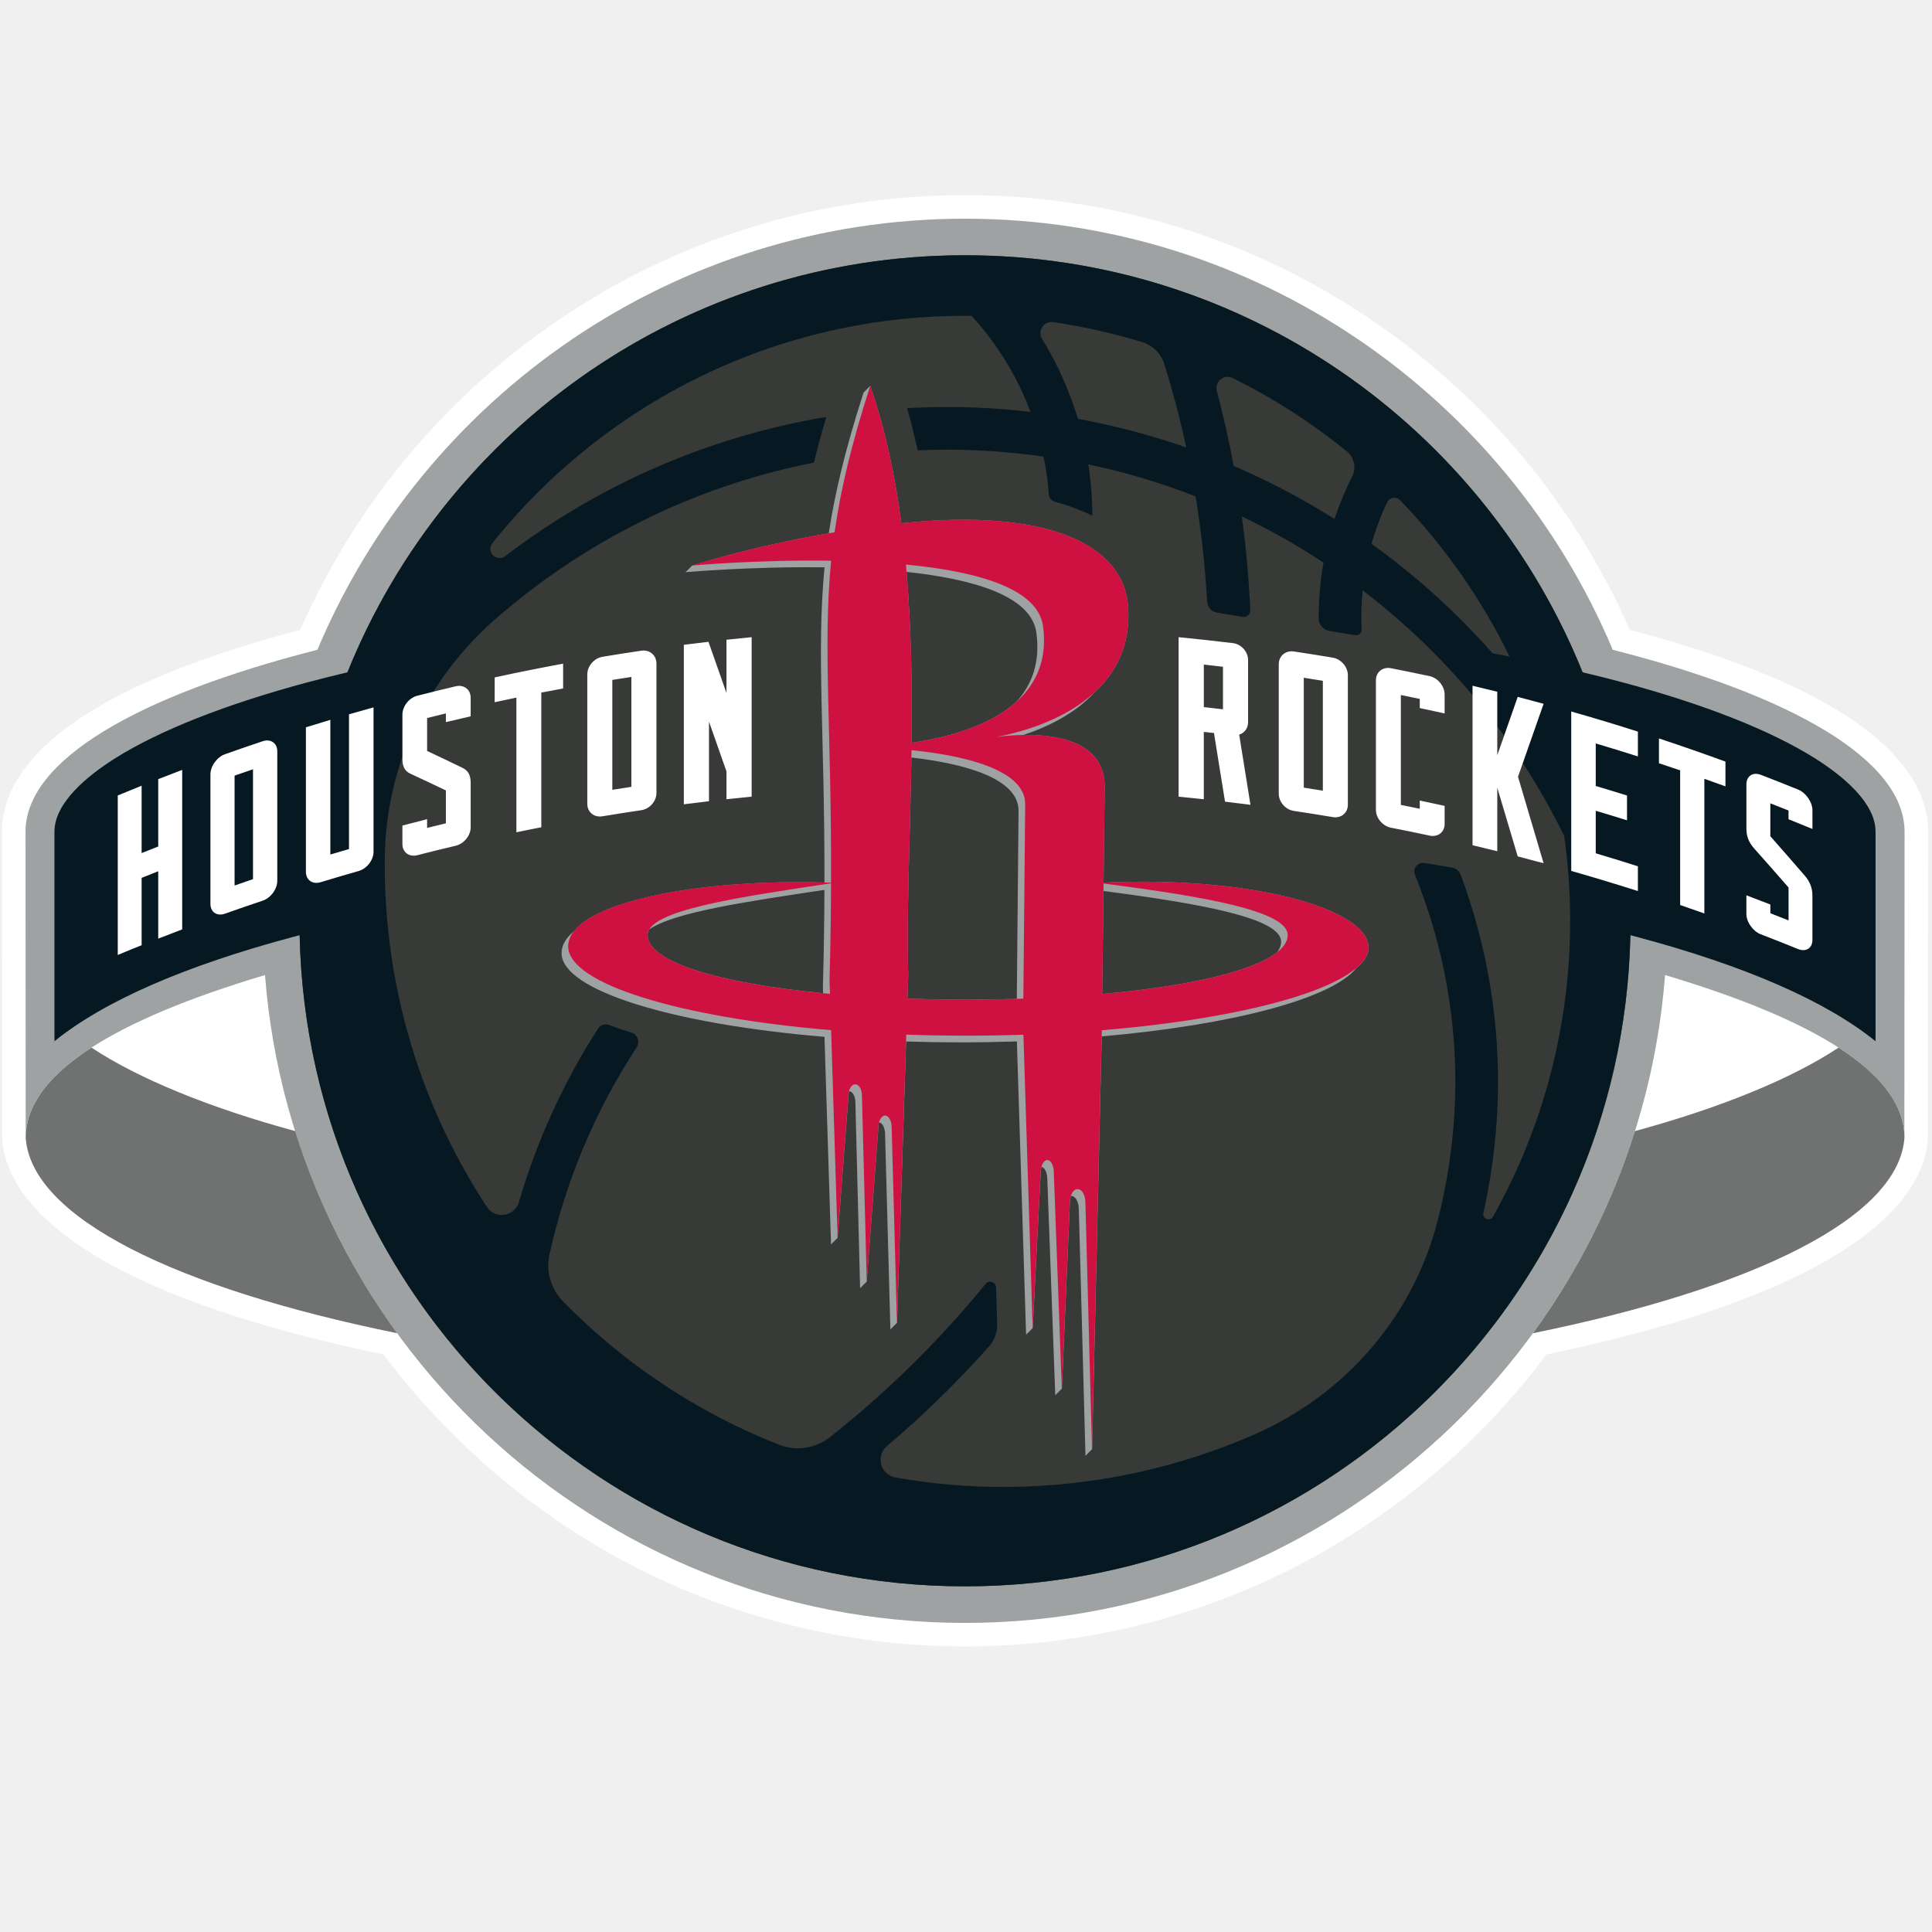
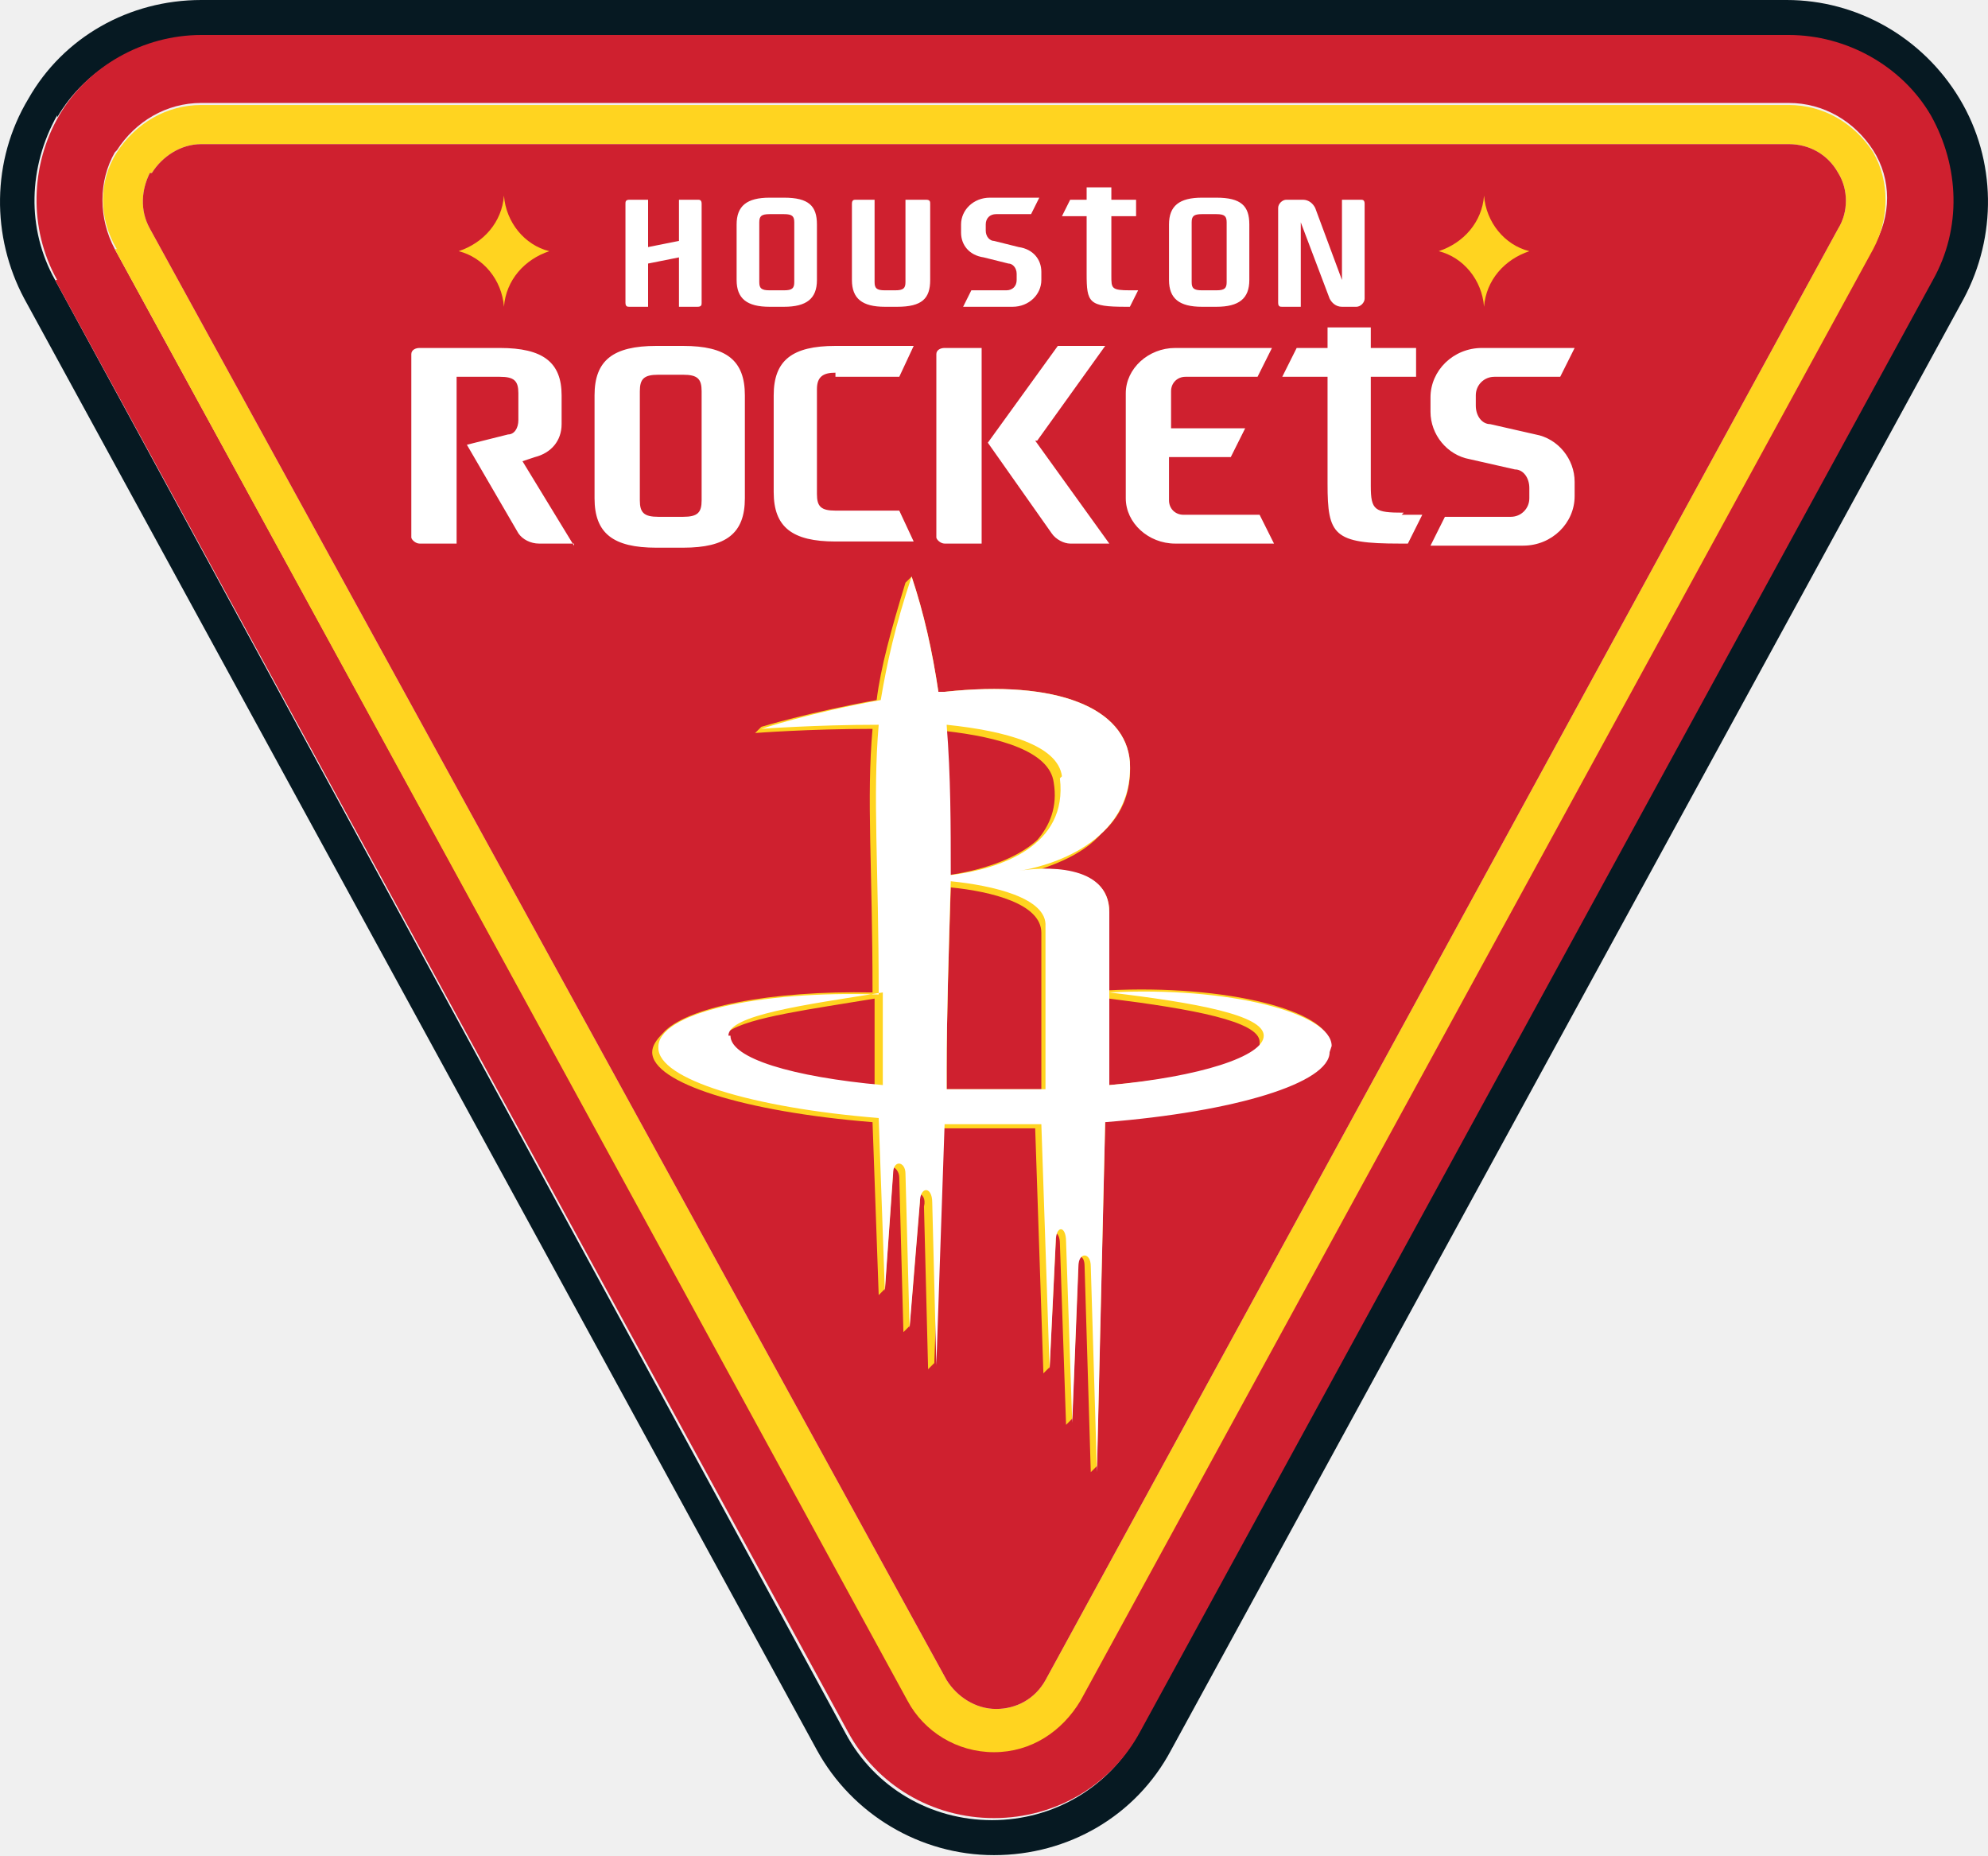
- <svg xmlns="http://www.w3.org/2000/svg" width="60px" height="60px" viewBox="0 0 60 60" version="1.1">
-   <g id="Page-1" stroke="none" stroke-width="1" fill="none" fill-rule="evenodd">
-     <g id="HOU" transform="translate(0, 6)" fill-rule="nonzero">
-       <path d="M50.614,13.561 C48.903,9.662 46.13,6.336 42.591,3.934 C38.855,1.4 34.491,0.06 29.97,0.06 C25.449,0.06 21.085,1.4 17.35,3.934 C13.81,6.335 11.037,9.662 9.326,13.561 C1.671,15.571 0.06,18.078 0.06,19.831 L0.068,29.379 C0.175,30.981 1.858,33.974 11.913,36.063 C13.942,38.776 16.594,41.033 19.587,42.594 C22.771,44.254 26.361,45.132 29.97,45.132 C33.579,45.132 37.169,44.254 40.354,42.594 C43.346,41.034 45.998,38.776 48.027,36.063 C58.083,33.974 59.766,30.98 59.873,29.364 L59.88,19.83 C59.88,18.078 58.27,15.571 50.614,13.561 L50.614,13.561 Z" id="path4" fill="#FFFFFF" />
-       <g id="g26" transform="translate(0.744226, 0.763958)">
-         <path d="M49.341,13.416 C46.041,5.56 38.267,0.028 29.227,0.028 C20.186,0.028 12.413,5.559 9.113,13.416 C3.529,14.837 0.048,16.843 0.048,19.067 L0.054,28.566 C0.054,26.567 2.861,24.897 7.486,23.517 C8.349,34.756 17.77,43.637 29.226,43.637 C40.682,43.637 50.103,34.756 50.966,23.517 C55.591,24.897 58.398,26.568 58.398,28.566 L58.404,19.067 C58.405,16.843 54.925,14.837 49.341,13.416 L49.341,13.416 Z" id="path6" fill="#9EA2A2" />
-         <path d="M58.379,28.295 C58.375,28.261 58.372,28.227 58.366,28.194 C58.358,28.155 58.349,28.117 58.34,28.079 C58.334,28.056 58.33,28.034 58.324,28.011 C58.312,27.964 58.296,27.918 58.28,27.872 C58.276,27.858 58.272,27.844 58.267,27.83 C58.247,27.776 58.225,27.721 58.201,27.667 C58.199,27.662 58.197,27.657 58.195,27.652 C57.895,26.986 57.267,26.359 56.355,25.771 C54.905,26.731 52.703,27.636 50.03,28.363 L50.03,28.364 L50.03,28.364 C49.672,29.501 49.224,30.599 48.692,31.648 L48.692,31.649 L48.692,31.649 C48.162,32.697 47.549,33.697 46.863,34.64 L46.863,34.64 C53.745,33.242 58.234,31.045 58.4,28.566 C58.4,28.503 58.397,28.441 58.391,28.378 C58.387,28.35 58.383,28.323 58.379,28.295 L58.379,28.295 Z" id="path8" fill="#707271" />
-         <path d="M0.074,28.295 C0.078,28.261 0.081,28.227 0.087,28.194 C0.095,28.155 0.104,28.117 0.113,28.079 C0.118,28.056 0.123,28.034 0.129,28.011 C0.141,27.964 0.157,27.918 0.172,27.872 C0.177,27.858 0.181,27.844 0.186,27.83 C0.206,27.776 0.227,27.721 0.251,27.667 C0.253,27.662 0.255,27.657 0.258,27.652 C0.558,26.986 1.186,26.359 2.098,25.771 C3.548,26.731 5.749,27.636 8.423,28.363 L8.423,28.364 L8.423,28.364 C8.781,29.501 9.229,30.599 9.76,31.648 C9.76,31.648 9.76,31.648 9.76,31.649 L9.76,31.649 C10.291,32.697 10.904,33.697 11.59,34.64 L11.59,34.64 C4.708,33.242 0.219,31.045 0.054,28.567 C0.054,28.504 0.057,28.442 0.062,28.379 C0.064,28.35 0.07,28.323 0.074,28.295 Z" id="path10" fill="#707271" />
-         <circle id="circle12" fill="#373A36" cx="29.226" cy="21.832" r="20.669" />
-         <g id="g16" transform="translate(0.934696, 1.142406)" fill="#061922">
-           <path d="M54.696,15.65 C53.323,14.782 51.247,13.962 48.691,13.279 C48.294,13.173 47.886,13.07 47.469,12.972 C44.411,5.38 36.978,0.021 28.291,0.021 C19.605,0.021 12.172,5.38 9.113,12.972 C8.697,13.071 8.289,13.173 7.891,13.279 C5.336,13.962 3.259,14.782 1.886,15.65 C1.031,16.19 0.012,17.023 0.012,17.924 L0.012,24.43 C1.558,23.181 4.051,22.092 7.425,21.19 C7.491,21.172 7.56,21.154 7.627,21.137 C7.865,32.345 17.025,41.358 28.29,41.358 C39.555,41.358 48.715,32.345 48.953,21.137 C49.021,21.154 49.089,21.172 49.156,21.19 C52.529,22.091 55.022,23.181 56.568,24.43 L56.568,17.924 C56.569,17.023 55.55,16.19 54.696,15.65 L54.696,15.65 Z M41.398,7.698 C41.471,7.541 41.68,7.504 41.801,7.628 C43.175,9.049 44.325,10.686 45.2,12.482 C45.026,12.449 44.853,12.416 44.677,12.384 C43.554,11.116 42.294,9.972 40.915,8.982 C41.04,8.538 41.202,8.109 41.398,7.698 L41.398,7.698 Z M36.601,3.833 C37.871,4.461 39.06,5.227 40.148,6.113 C40.382,6.303 40.449,6.629 40.313,6.897 C40.099,7.318 39.916,7.756 39.766,8.21 C38.771,7.583 37.725,7.031 36.635,6.563 C36.489,5.78 36.314,5.005 36.111,4.238 C36.034,3.949 36.333,3.7 36.601,3.833 Z M31.025,2.098 C31.97,2.235 32.891,2.443 33.785,2.716 C34.122,2.819 34.382,3.082 34.486,3.418 C34.747,4.261 34.973,5.119 35.162,5.99 C34.076,5.611 32.952,5.312 31.797,5.101 C31.652,4.619 31.471,4.145 31.255,3.68 C31.084,3.312 30.893,2.957 30.683,2.616 C30.531,2.37 30.737,2.056 31.025,2.098 L31.025,2.098 Z M47.083,20.69 C47.083,24.027 46.212,27.161 44.687,29.878 C44.596,30.039 44.349,29.946 44.389,29.765 L44.391,29.754 C45.119,26.497 44.96,23.178 43.967,20.081 C43.88,19.808 43.787,19.535 43.687,19.265 C43.641,19.143 43.532,19.054 43.403,19.034 L42.558,18.895 C42.35,18.861 42.184,19.068 42.264,19.263 C42.343,19.457 42.418,19.653 42.488,19.848 C43.6,22.903 43.824,26.216 43.097,29.466 C43.054,29.654 43.01,29.842 42.962,30.028 C42.196,32.99 40.089,35.407 37.288,36.637 C34.929,37.672 32.325,38.255 29.59,38.272 C28.409,38.279 27.252,38.177 26.129,37.978 C25.667,37.896 25.507,37.31 25.865,37.006 C26.518,36.451 27.152,35.868 27.765,35.256 C28.202,34.818 28.625,34.37 29.034,33.912 C29.207,33.717 29.298,33.462 29.29,33.2 L29.255,32.076 C29.25,31.905 29.037,31.835 28.929,31.967 C27.496,33.725 25.873,35.322 24.092,36.728 C23.644,37.083 23.039,37.167 22.506,36.957 C19.97,35.961 17.697,34.437 15.817,32.522 C15.438,32.136 15.268,31.589 15.384,31.06 C15.888,28.772 16.804,26.587 18.093,24.621 C18.204,24.452 18.124,24.223 17.931,24.163 C17.692,24.089 17.461,24.01 17.241,23.926 C17.113,23.877 16.967,23.922 16.893,24.037 C15.818,25.708 14.993,27.525 14.438,29.423 C14.306,29.877 13.703,29.972 13.443,29.577 C11.706,26.932 10.598,23.835 10.333,20.506 C10.291,19.991 10.269,19.472 10.269,18.946 C10.269,18.888 10.269,18.83 10.27,18.772 C10.292,16.346 11.197,14.019 12.792,12.226 C13.059,11.926 13.343,11.638 13.649,11.37 C16.424,8.931 19.835,7.199 23.599,6.46 C23.71,6.006 23.837,5.535 23.982,5.043 C20.28,5.66 16.879,7.178 14.011,9.363 C13.743,9.567 13.404,9.222 13.613,8.96 C17.096,4.608 22.472,1.838 28.494,1.902 C28.495,1.903 28.496,1.903 28.498,1.904 C29.124,2.59 29.651,3.374 30.055,4.24 C30.153,4.452 30.242,4.668 30.324,4.884 C29.469,4.786 28.601,4.734 27.72,4.734 C27.308,4.734 26.897,4.746 26.491,4.768 C26.612,5.19 26.722,5.626 26.82,6.08 C27.119,6.067 27.418,6.059 27.72,6.059 C28.741,6.059 29.745,6.133 30.729,6.272 C30.81,6.66 30.865,7.053 30.894,7.446 C30.902,7.558 30.98,7.65 31.087,7.679 C31.513,7.793 31.899,7.939 32.245,8.112 C32.244,7.578 32.201,7.044 32.119,6.516 C33.266,6.757 34.379,7.091 35.451,7.509 C35.626,8.579 35.747,9.669 35.809,10.774 C35.819,10.948 35.947,11.093 36.12,11.121 L36.914,11.251 C37.041,11.271 37.156,11.17 37.15,11.041 C37.105,10.063 37.017,9.093 36.887,8.132 C37.768,8.552 38.614,9.032 39.423,9.565 C39.321,10.141 39.272,10.721 39.274,11.296 C39.275,11.428 39.339,11.547 39.441,11.619 C39.489,11.654 39.545,11.679 39.606,11.689 L40.411,11.82 C40.478,11.83 40.538,11.802 40.574,11.753 C40.597,11.723 40.609,11.685 40.607,11.643 C40.589,11.24 40.599,10.834 40.64,10.428 C41.288,10.922 41.907,11.454 42.493,12.018 C44.293,13.748 45.79,15.789 46.899,18.055 C47.019,18.915 47.084,19.793 47.084,20.686 C47.083,20.687 47.083,20.688 47.083,20.69 L47.083,20.69 Z" id="path14" />
-         </g>
-         <g id="g22" transform="translate(16.61682, 5.192755)">
-           <path d="M16.911,15.454 L16.946,12.48 C16.943,11.084 15.492,10.851 14.421,10.868 C15.14,10.631 16.004,10.225 16.63,9.548 C17.287,8.942 17.755,8.088 17.674,6.89 C17.537,4.873 15.015,3.869 10.835,4.274 C10.767,4.28 10.698,4.287 10.631,4.294 C10.434,2.804 10.129,1.361 9.665,0.027 L9.458,0.233 C8.902,1.957 8.57,3.331 8.377,4.606 C5.882,5.036 4.134,5.608 4.134,5.608 L3.929,5.814 C3.929,5.814 5.947,5.631 8.246,5.663 C7.991,8.277 8.251,10.76 8.243,15.452 C4.528,15.347 1.269,15.965 0.472,16.956 C0.21,17.172 0.071,17.409 0.079,17.664 C0.119,18.801 3.497,19.845 8.244,20.243 L8.447,26.691 L8.653,26.484 L8.987,22.112 C8.988,22.04 8.996,21.98 9.009,21.928 C9.109,21.941 9.204,22.069 9.204,22.291 L9.35,28.049 L9.557,27.844 L9.911,23.158 C9.91,23.053 9.921,22.967 9.941,22.898 C10.042,22.916 10.134,23.063 10.127,23.327 L10.291,29.33 L10.497,29.124 L10.78,20.388 C11.325,20.405 11.882,20.415 12.449,20.415 C13.049,20.415 13.64,20.404 14.219,20.386 L14.505,29.494 L14.711,29.288 L14.956,24.521 C14.957,24.426 14.968,24.346 14.985,24.281 C15.079,24.303 15.165,24.442 15.165,24.688 L15.411,31.374 L15.617,31.168 L15.866,25.393 C15.869,25.311 15.88,25.241 15.899,25.183 C16.018,25.182 16.138,25.323 16.143,25.599 L16.349,33.254 L16.555,33.048 L16.855,20.229 C20.911,19.875 23.992,19.056 24.755,18.116 C25.008,17.904 25.144,17.683 25.144,17.459 C25.084,16.209 21.332,15.245 16.911,15.454 L16.911,15.454 Z M8.2,18.888 C4.949,18.574 2.752,17.915 2.752,17.081 C2.752,17.02 2.77,16.962 2.804,16.906 C3.566,16.37 5.902,16.031 8.242,15.68 C8.239,16.597 8.225,17.596 8.195,18.696 L8.2,18.888 Z M14.825,7.694 C14.949,8.614 14.685,9.309 14.21,9.833 C13.362,10.603 12.032,10.953 10.949,11.111 C10.968,9.375 10.943,7.573 10.793,5.804 C12.88,6.028 14.672,6.554 14.825,7.694 L14.825,7.694 Z M14.217,19.065 C13.707,19.079 13.185,19.088 12.653,19.088 C12.025,19.088 11.414,19.077 10.821,19.056 L10.845,18.315 C10.788,16.437 10.906,14.083 10.943,11.568 C12.466,11.745 14.303,12.179 14.271,13.25 L14.217,19.065 Z M22.303,17.616 C21.546,18.213 19.53,18.675 16.87,18.912 L16.909,15.714 C19.954,16.111 22.424,16.557 22.424,17.287 C22.424,17.4 22.383,17.51 22.303,17.616 L22.303,17.616 Z" id="path18" fill="#9EA2A2" />
-           <path d="M25.141,17.457 C25.084,16.209 21.332,15.245 16.911,15.453 L16.946,12.479 C16.941,10.639 14.421,10.819 13.572,10.931 C14.564,10.751 17.879,9.923 17.674,6.888 C17.537,4.871 15.015,3.867 10.835,4.272 C10.767,4.278 10.698,4.285 10.631,4.292 C10.434,2.802 10.129,1.358 9.665,0.025 C9.083,1.828 8.746,3.249 8.557,4.574 C5.965,5.007 4.133,5.606 4.133,5.606 C4.133,5.606 6.151,5.423 8.451,5.456 C8.191,8.109 8.463,10.626 8.448,15.456 C4.053,15.301 0.239,16.157 0.285,17.455 C0.324,18.592 3.702,19.637 8.45,20.036 L8.651,26.482 L8.985,22.11 C8.995,21.568 9.408,21.617 9.408,22.083 L9.556,27.84 L9.91,23.154 C9.905,22.522 10.347,22.552 10.332,23.118 L10.495,29.121 L10.784,20.174 C11.393,20.196 12.017,20.207 12.653,20.207 C13.253,20.207 13.844,20.197 14.422,20.178 L14.709,29.285 L14.954,24.518 C14.957,23.911 15.368,23.942 15.367,24.48 L15.614,31.165 L15.864,25.389 C15.883,24.822 16.336,24.847 16.347,25.389 L16.552,33.045 L16.857,20.046 L16.857,20.038 C21.657,19.642 25.141,18.596 25.141,17.457 M15.031,7.488 C15.371,10.011 12.798,10.84 10.95,11.111 C10.97,9.3 10.942,7.416 10.774,5.576 C12.956,5.785 14.872,6.308 15.031,7.488 M2.752,17.081 C2.752,16.31 5.598,15.903 8.448,15.475 C8.444,16.391 8.431,17.392 8.401,18.49 L8.414,18.909 C5.045,18.604 2.752,17.933 2.752,17.081 M10.821,19.056 L10.845,18.315 C10.786,16.381 10.913,13.94 10.947,11.34 C12.504,11.5 14.511,11.924 14.477,13.043 L14.42,19.057 C13.847,19.076 13.256,19.086 12.653,19.086 C12.025,19.088 11.414,19.077 10.821,19.056 M16.87,18.912 L16.911,15.482 C20.048,15.887 22.629,16.335 22.629,17.082 C22.63,17.936 20.28,18.609 16.87,18.912" id="path20" fill="#CE1141" />
-         </g>
-         <path d="M7.412,16.256 C7.022,16.387 6.631,16.521 6.243,16.659 C5.993,16.748 5.791,17.03 5.791,17.286 L5.791,21.309 C5.791,21.564 5.995,21.699 6.243,21.611 C6.632,21.473 7.022,21.339 7.412,21.208 C7.662,21.124 7.867,20.849 7.867,20.593 L7.867,16.57 C7.868,16.315 7.662,16.172 7.412,16.256 Z M7.113,20.539 C6.922,20.604 6.731,20.67 6.541,20.737 L6.541,17.324 C6.731,17.258 6.922,17.192 7.113,17.127 L7.113,20.539 Z M19.173,13.444 C18.769,13.503 18.366,13.567 17.964,13.634 C17.706,13.677 17.495,13.923 17.495,14.178 L17.495,18.202 C17.495,18.457 17.706,18.63 17.964,18.587 C18.367,18.52 18.77,18.457 19.173,18.397 C19.431,18.358 19.642,18.121 19.642,17.865 L19.642,13.842 C19.642,13.585 19.431,13.406 19.173,13.444 L19.173,13.444 Z M18.864,17.672 C18.667,17.702 18.47,17.733 18.272,17.764 L18.272,14.352 C18.47,14.32 18.667,14.289 18.864,14.259 L18.864,17.672 Z M10.094,15.42 C10.347,15.347 10.602,15.275 10.856,15.204 L10.856,19.692 C10.856,19.947 10.648,20.213 10.396,20.286 C10.001,20.398 9.607,20.514 9.213,20.634 C8.962,20.711 8.756,20.566 8.756,20.311 L8.756,15.823 C9.008,15.744 9.262,15.668 9.515,15.592 L9.515,19.774 C9.708,19.716 9.901,19.66 10.094,19.604 L10.094,15.42 L10.094,15.42 Z M4.17,17.433 C4.418,17.337 4.666,17.241 4.914,17.146 L4.914,22.099 C4.665,22.194 4.417,22.289 4.17,22.386 L4.17,20.294 C3.997,20.362 3.825,20.43 3.654,20.499 L3.654,22.591 C3.406,22.689 3.159,22.79 2.913,22.893 L2.913,17.94 C3.159,17.838 3.406,17.737 3.654,17.638 L3.654,19.729 C3.826,19.661 3.997,19.592 4.17,19.525 L4.17,17.433 Z M14.619,14.274 C15.325,14.12 16.033,13.978 16.744,13.847 L16.744,14.617 C16.518,14.658 16.292,14.701 16.066,14.745 L16.066,18.928 C15.809,18.977 15.55,19.029 15.293,19.083 L15.293,14.901 C15.067,14.948 14.843,14.996 14.618,15.044 C14.619,14.787 14.619,14.53 14.619,14.274 L14.619,14.274 Z M22.599,13.024 L22.599,17.977 C22.338,18.002 22.078,18.029 21.817,18.057 L21.817,17.192 C21.636,16.676 21.454,16.161 21.274,15.647 L21.274,18.119 C21.013,18.149 20.753,18.181 20.493,18.214 L20.493,13.261 C20.747,13.229 21.003,13.198 21.258,13.168 C21.444,13.696 21.631,14.227 21.817,14.757 L21.817,13.104 C22.078,13.076 22.338,13.05 22.599,13.024 L22.599,13.024 Z M13.873,14.905 L13.873,15.482 C13.616,15.541 13.36,15.601 13.103,15.662 L13.103,15.391 C12.908,15.438 12.714,15.486 12.52,15.535 L12.52,16.557 C12.889,16.73 13.259,16.908 13.629,17.087 C13.81,17.176 13.873,17.334 13.873,17.547 L13.873,18.929 C13.873,19.184 13.664,19.441 13.409,19.501 C13.01,19.595 12.612,19.693 12.215,19.795 C11.961,19.859 11.753,19.705 11.753,19.45 L11.753,18.874 C12.009,18.806 12.264,18.741 12.52,18.677 L12.52,18.948 C12.714,18.9 12.909,18.852 13.103,18.805 L13.103,17.783 C12.734,17.606 12.364,17.432 11.995,17.261 C11.816,17.178 11.753,17.021 11.753,16.808 L11.753,15.427 C11.753,15.171 11.961,14.907 12.215,14.843 C12.612,14.741 13.011,14.644 13.409,14.549 C13.663,14.489 13.872,14.65 13.873,14.905 Z M40.647,13.66 C40.244,13.593 39.841,13.528 39.438,13.468 C39.179,13.43 38.969,13.608 38.969,13.864 L38.969,17.887 C38.969,18.142 39.179,18.381 39.438,18.42 C39.841,18.48 40.244,18.544 40.647,18.612 C40.904,18.655 41.115,18.483 41.115,18.228 L41.115,14.204 C41.115,13.949 40.904,13.703 40.647,13.66 Z M40.338,17.791 C40.141,17.759 39.944,17.728 39.746,17.697 L39.746,14.284 C39.944,14.314 40.141,14.347 40.338,14.379 L40.338,17.791 L40.338,17.791 Z M50.776,16.169 C51.467,16.398 52.156,16.637 52.841,16.888 L52.841,17.657 C52.623,17.577 52.405,17.5 52.186,17.422 L52.186,21.604 C51.936,21.516 51.686,21.428 51.434,21.342 L51.434,17.16 C51.215,17.085 50.995,17.011 50.776,16.939 L50.776,16.169 L50.776,16.169 Z M54.8,18.678 L54.8,18.407 C54.612,18.331 54.423,18.258 54.235,18.184 L54.235,19.206 C54.594,19.612 54.951,20.021 55.307,20.433 C55.48,20.635 55.541,20.833 55.542,21.046 L55.542,22.428 C55.542,22.683 55.341,22.809 55.095,22.709 C54.711,22.553 54.326,22.401 53.94,22.252 C53.693,22.156 53.491,21.872 53.491,21.616 L53.491,21.04 C53.74,21.133 53.988,21.229 54.236,21.326 L54.236,21.597 C54.425,21.67 54.613,21.745 54.801,21.82 L54.801,20.798 C54.444,20.389 54.086,19.982 53.727,19.579 C53.553,19.382 53.491,19.186 53.492,18.973 L53.492,17.592 C53.492,17.337 53.694,17.204 53.941,17.299 C54.328,17.448 54.713,17.6 55.096,17.756 C55.342,17.856 55.543,18.148 55.543,18.403 L55.543,18.98 C55.295,18.878 55.047,18.777 54.8,18.678 Z M47.194,15.093 C46.929,15.847 46.664,16.602 46.399,17.359 C46.664,18.254 46.929,19.149 47.194,20.045 C46.926,19.972 46.658,19.902 46.39,19.832 C46.179,19.12 45.967,18.409 45.755,17.699 L45.755,19.671 C45.5,19.608 45.243,19.546 44.987,19.485 L44.987,14.532 C45.243,14.593 45.499,14.655 45.755,14.718 L45.755,16.691 C45.967,16.085 46.178,15.482 46.39,14.878 C46.658,14.95 46.926,15.021 47.194,15.093 L47.194,15.093 Z M44.12,14.801 L44.12,15.392 C43.863,15.335 43.606,15.28 43.348,15.226 L43.348,14.941 C43.152,14.899 42.957,14.86 42.76,14.82 L42.76,18.233 C42.957,18.272 43.152,18.313 43.348,18.353 L43.348,18.097 C43.606,18.151 43.863,18.206 44.12,18.263 L44.12,18.825 C44.12,19.08 43.91,19.242 43.654,19.187 C43.255,19.101 42.854,19.019 42.453,18.941 C42.196,18.891 41.986,18.642 41.986,18.387 L41.986,14.363 C41.986,14.108 42.196,13.938 42.453,13.988 C42.854,14.067 43.255,14.149 43.654,14.234 C43.91,14.29 44.12,14.546 44.12,14.801 Z M38.016,15.666 L38.016,13.733 C38.016,13.477 37.804,13.24 37.546,13.209 C36.984,13.141 36.422,13.08 35.859,13.024 L35.859,13.024 L35.859,17.977 C36.12,18.002 36.38,18.029 36.641,18.057 L36.641,15.966 C36.746,15.977 36.852,15.988 36.957,16.001 C37.071,16.711 37.185,17.422 37.3,18.132 C37.563,18.163 37.827,18.195 38.09,18.23 C37.974,17.504 37.857,16.778 37.74,16.052 C37.903,16 38.016,15.852 38.016,15.666 L38.016,15.666 Z M37.236,15.264 C37.038,15.241 36.841,15.218 36.642,15.196 L36.642,13.875 C36.841,13.897 37.039,13.919 37.236,13.943 L37.236,15.264 L37.236,15.264 Z M48.052,15.332 C48.744,15.529 49.434,15.737 50.122,15.957 L50.122,16.727 C49.686,16.588 49.25,16.454 48.813,16.324 L48.813,17.645 C49.137,17.742 49.461,17.84 49.784,17.941 L49.784,18.711 C49.461,18.61 49.137,18.51 48.813,18.415 L48.813,19.736 C49.25,19.865 49.686,20 50.122,20.139 L50.122,20.908 C49.434,20.689 48.743,20.48 48.052,20.283 L48.052,15.332 L48.052,15.332 Z" id="path24" fill="#FFFFFF" />
-       </g>
-     </g>
-   </g>
+ <svg xmlns="http://www.w3.org/2000/svg" width="60" height="56" viewBox="0 0 60 56" fill="none">
+   <path d="M0.731 9.011L24.656 52.821C25.712 54.748 27.763 55.99 30 55.99C32.237 55.99 34.288 54.81 35.344 52.821L59.269 9.011C60.263 7.146 60.263 4.847 59.145 2.983C58.026 1.119 56.038 0 53.925 0H6.075C3.9 0 1.912 1.119 0.855 2.983C-0.263 4.847 -0.263 7.146 0.731 9.011ZM1.725 3.542C2.595 2.051 4.273 1.119 6.013 1.119H53.925C55.665 1.119 57.343 2.051 58.213 3.542C59.083 5.034 59.145 6.96 58.275 8.514L34.35 52.324C33.48 53.94 31.802 54.934 29.938 54.934C28.074 54.934 26.396 53.94 25.526 52.324L1.663 8.451C0.793 6.898 0.855 5.034 1.725 3.48V3.542Z" fill="#061922" />
+   <path d="M1.663 8.451L25.588 52.262C26.458 53.878 28.136 54.872 30 54.872C31.864 54.872 33.542 53.878 34.412 52.262L58.337 8.451C59.207 6.898 59.145 5.034 58.275 3.48C57.405 1.989 55.727 1.056 53.987 1.056H6.075C4.335 1.056 2.657 1.989 1.787 3.48C0.917 4.971 0.855 6.898 1.725 8.451H1.663ZM3.527 4.536C4.087 3.666 5.019 3.107 6.075 3.107H53.987C55.044 3.107 55.976 3.666 56.535 4.536C57.094 5.406 57.094 6.525 56.535 7.457L32.61 51.268C32.113 52.2 31.119 52.821 30 52.821C28.881 52.821 27.949 52.2 27.39 51.268L3.465 7.519C2.968 6.587 2.968 5.469 3.465 4.599L3.527 4.536Z" fill="#CF202F" />
+   <path d="M3.465 7.519L27.39 51.33C27.887 52.262 28.881 52.883 30 52.883C31.119 52.883 32.051 52.262 32.61 51.33L56.535 7.519C57.032 6.587 57.032 5.469 56.535 4.599C55.976 3.729 55.043 3.169 53.987 3.169H6.075C5.019 3.169 4.087 3.729 3.527 4.599C2.968 5.469 2.968 6.587 3.527 7.519H3.465ZM4.584 5.22C4.894 4.723 5.454 4.35 6.075 4.35H53.987C54.608 4.35 55.168 4.661 55.478 5.22C55.789 5.717 55.789 6.401 55.478 6.898L31.554 50.708C31.243 51.268 30.684 51.578 30.062 51.578C29.441 51.578 28.881 51.206 28.571 50.708L4.522 6.898C4.211 6.339 4.273 5.717 4.522 5.22H4.584Z" fill="#FFD420" />
+   <path d="M4.584 5.22C4.894 4.723 5.454 4.35 6.075 4.35H53.987C54.608 4.35 55.168 4.661 55.478 5.22C55.789 5.717 55.789 6.401 55.478 6.898L31.554 50.708C31.243 51.268 30.684 51.578 30.062 51.578C29.441 51.578 28.881 51.206 28.571 50.708L4.522 6.898C4.211 6.339 4.273 5.717 4.522 5.22H4.584Z" fill="#CF202F" />
+   <path d="M15.21 9.259C15.272 8.451 15.832 7.83 16.577 7.581C15.832 7.395 15.272 6.711 15.21 5.904C15.148 6.711 14.589 7.333 13.843 7.581C14.589 7.768 15.148 8.451 15.21 9.259ZM46.157 7.581C45.411 7.395 44.852 6.711 44.79 5.904C44.728 6.711 44.169 7.333 43.423 7.581C44.169 7.768 44.728 8.451 44.79 9.259C44.852 8.451 45.411 7.83 46.157 7.581Z" fill="#FFD420" />
+   <path d="M25.215 11.372H27.141L27.576 10.44H25.215C23.91 10.44 23.351 10.875 23.351 11.931V14.852C23.351 15.909 23.91 16.343 25.215 16.343H27.576L27.141 15.411H25.215C24.78 15.411 24.656 15.287 24.656 14.914V11.745C24.656 11.372 24.842 11.248 25.215 11.248V11.372ZM28.509 10.502H29.627V16.406H28.509C28.384 16.406 28.26 16.281 28.26 16.219V10.688C28.26 10.564 28.384 10.502 28.509 10.502ZM31.305 13.299L33.356 10.44H31.926L29.814 13.361L31.74 16.095C31.864 16.281 32.113 16.406 32.299 16.406H33.48L31.243 13.299H31.305ZM37.954 15.536H35.717C35.468 15.536 35.282 15.349 35.282 15.101V13.796H37.146L37.581 12.926H35.344V11.807C35.344 11.559 35.531 11.372 35.779 11.372H37.954L38.389 10.502H35.468C34.661 10.502 33.977 11.123 33.977 11.869V15.039C33.977 15.784 34.661 16.406 35.468 16.406H38.451L38.016 15.536H37.954ZM22.481 11.931V15.039C22.481 16.095 21.922 16.53 20.616 16.53H19.809C18.504 16.53 17.944 16.095 17.944 15.039V11.931C17.944 10.875 18.504 10.44 19.809 10.44H20.616C21.922 10.44 22.481 10.875 22.481 11.931ZM21.176 11.807C21.176 11.434 21.052 11.31 20.616 11.31H19.871C19.436 11.31 19.311 11.434 19.311 11.807V15.101C19.311 15.473 19.436 15.598 19.871 15.598H20.616C21.052 15.598 21.176 15.473 21.176 15.101V11.807ZM45.101 11.372H47.089L47.524 10.502H44.728C43.858 10.502 43.174 11.186 43.174 11.993V12.428C43.174 13.112 43.671 13.733 44.355 13.858L45.722 14.168C45.971 14.168 46.157 14.417 46.157 14.728V15.039C46.157 15.349 45.908 15.598 45.598 15.598H43.609L43.174 16.468H45.971C46.841 16.468 47.524 15.784 47.524 14.976V14.541C47.524 13.858 47.027 13.236 46.343 13.112L44.976 12.801C44.728 12.801 44.541 12.553 44.541 12.242V11.931C44.541 11.621 44.79 11.372 45.101 11.372ZM42.304 15.536H42.926L42.491 16.406H42.242C40.254 16.406 40.067 16.157 40.067 14.604V11.372H38.7L39.135 10.502H40.067V9.881H41.372V10.502H42.739V11.372H41.372V14.666C41.372 15.411 41.496 15.473 42.366 15.473L42.304 15.536ZM17.323 16.406H16.267C16.018 16.406 15.769 16.281 15.645 16.095L14.091 13.423L15.334 13.112C15.521 13.112 15.645 12.926 15.645 12.677V11.869C15.645 11.496 15.521 11.372 15.086 11.372H13.781V16.406H12.662C12.538 16.406 12.414 16.281 12.414 16.219V10.688C12.414 10.564 12.538 10.502 12.662 10.502H15.086C16.391 10.502 16.95 10.937 16.95 11.931V12.801C16.95 13.299 16.639 13.671 16.142 13.796L15.769 13.92L17.323 16.468V16.406ZM27.949 6.028H27.328V8.514C27.328 8.7 27.266 8.762 27.017 8.762H26.706C26.458 8.762 26.396 8.7 26.396 8.514V6.028H25.837C25.774 6.028 25.712 6.028 25.712 6.152V8.451C25.712 9.011 26.023 9.259 26.706 9.259H27.079C27.825 9.259 28.074 9.011 28.074 8.451V6.152C28.074 6.09 28.074 6.028 27.949 6.028ZM21.176 6.152V9.135C21.176 9.197 21.176 9.259 21.052 9.259H20.492V7.768L19.56 7.954V9.259H19.001C18.939 9.259 18.877 9.259 18.877 9.135V6.152C18.877 6.09 18.877 6.028 19.001 6.028H19.56V7.457L20.492 7.271V6.028H21.052C21.114 6.028 21.176 6.028 21.176 6.152ZM24.656 6.774V8.451C24.656 9.011 24.345 9.259 23.662 9.259H23.227C22.543 9.259 22.232 9.011 22.232 8.451V6.774C22.232 6.214 22.543 5.966 23.227 5.966H23.662C24.407 5.966 24.656 6.214 24.656 6.774ZM23.972 6.711C23.972 6.525 23.91 6.463 23.662 6.463H23.227C22.978 6.463 22.916 6.525 22.916 6.711V8.514C22.916 8.7 22.978 8.762 23.227 8.762H23.662C23.91 8.762 23.972 8.7 23.972 8.514V6.711ZM37.706 6.774V8.451C37.706 9.011 37.395 9.259 36.711 9.259H36.276C35.593 9.259 35.282 9.011 35.282 8.451V6.774C35.282 6.214 35.593 5.966 36.276 5.966H36.711C37.457 5.966 37.706 6.214 37.706 6.774ZM37.022 6.711C37.022 6.525 36.96 6.463 36.711 6.463H36.276C36.028 6.463 35.966 6.525 35.966 6.711V8.514C35.966 8.7 36.028 8.762 36.276 8.762H36.711C36.96 8.762 37.022 8.7 37.022 8.514V6.711ZM34.039 8.762H34.35L34.101 9.259H33.977C32.859 9.259 32.796 9.135 32.796 8.265V6.525H32.051L32.299 6.028H32.796V5.655H33.542V6.028H34.288V6.525H33.542V8.327C33.542 8.7 33.542 8.762 34.101 8.762H34.039ZM30.062 6.463H31.119L31.367 5.966H29.876C29.379 5.966 29.006 6.339 29.006 6.774V7.022C29.006 7.395 29.254 7.706 29.689 7.768L30.435 7.954C30.559 7.954 30.684 8.079 30.684 8.265V8.451C30.684 8.638 30.559 8.762 30.373 8.762H29.316L29.068 9.259H30.559C31.056 9.259 31.429 8.886 31.429 8.451V8.203C31.429 7.83 31.181 7.519 30.746 7.457L30 7.271C29.876 7.271 29.751 7.146 29.751 6.96V6.774C29.751 6.587 29.876 6.463 30.062 6.463ZM30.062 6.463H31.119L31.367 5.966H29.876C29.379 5.966 29.006 6.339 29.006 6.774V7.022C29.006 7.395 29.254 7.706 29.689 7.768L30.435 7.954C30.559 7.954 30.684 8.079 30.684 8.265V8.451C30.684 8.638 30.559 8.762 30.373 8.762H29.316L29.068 9.259H30.559C31.056 9.259 31.429 8.886 31.429 8.451V8.203C31.429 7.83 31.181 7.519 30.746 7.457L30 7.271C29.876 7.271 29.751 7.146 29.751 6.96V6.774C29.751 6.587 29.876 6.463 30.062 6.463ZM41.186 6.152V9.011C41.186 9.135 41.061 9.259 40.937 9.259H40.502C40.316 9.259 40.191 9.135 40.129 9.011L39.259 6.711V9.259H38.7C38.638 9.259 38.576 9.259 38.576 9.135V6.276C38.576 6.152 38.7 6.028 38.824 6.028H39.321C39.508 6.028 39.632 6.152 39.694 6.276L40.502 8.451V6.028H41.061C41.123 6.028 41.186 6.028 41.186 6.152Z" fill="white" />
+   <path d="M33.48 29.953V27.529C33.48 26.411 32.299 26.224 31.429 26.224C31.989 26.038 32.734 25.727 33.231 25.168C33.791 24.671 34.164 23.987 34.101 22.993C33.977 21.377 31.926 20.507 28.509 20.88C28.509 20.88 28.384 20.88 28.322 20.88C28.136 19.637 27.887 18.518 27.514 17.4L27.328 17.586C26.893 19.016 26.582 20.134 26.458 21.128C24.407 21.501 22.978 21.936 22.978 21.936L22.791 22.123C22.791 22.123 24.407 21.998 26.334 21.998C26.147 24.111 26.334 26.162 26.334 29.953C23.289 29.891 20.679 30.388 19.995 31.196C19.809 31.382 19.684 31.568 19.684 31.755C19.684 32.687 22.481 33.557 26.334 33.868L26.52 39.088L26.706 38.901L26.955 35.359V35.235C27.017 35.235 27.141 35.359 27.141 35.545L27.266 40.206L27.452 40.02L27.763 36.229C27.763 36.167 27.763 36.105 27.763 36.043C27.825 36.043 27.949 36.167 27.887 36.416L28.011 41.325L28.198 41.138L28.446 34.054C28.881 34.054 29.316 34.054 29.814 34.054C30.311 34.054 30.808 34.054 31.243 34.054L31.491 41.449L31.678 41.263L31.864 37.41C31.864 37.348 31.864 37.285 31.864 37.223C31.926 37.223 31.989 37.348 31.989 37.534L32.175 43.003L32.361 42.816L32.548 38.093C32.548 38.031 32.548 37.969 32.548 37.907C32.672 37.907 32.734 38.031 32.734 38.218L32.921 44.432L33.107 44.245L33.356 33.806C36.649 33.495 39.197 32.873 39.819 32.066C40.005 31.879 40.129 31.693 40.129 31.506C40.129 30.512 37.022 29.704 33.418 29.891L33.48 29.953ZM26.396 32.749C23.724 32.501 21.984 31.941 21.984 31.258C21.984 30.574 21.984 31.133 21.984 31.133C22.605 30.698 24.532 30.45 26.396 30.139C26.396 30.885 26.396 32.749 26.396 32.749ZM31.802 23.614C31.926 24.36 31.678 24.919 31.305 25.354C30.621 25.976 29.503 26.286 28.633 26.411C28.633 24.981 28.633 23.552 28.509 22.061C30.186 22.247 31.678 22.682 31.802 23.614ZM31.305 32.873C30.87 32.873 30.435 32.873 30.062 32.873C29.689 32.873 29.068 32.873 28.571 32.873V32.252C28.571 30.698 28.633 28.834 28.695 26.783C29.938 26.908 31.429 27.281 31.429 28.151V32.873H31.305ZM37.892 31.693C37.271 32.19 35.655 32.563 33.48 32.749V30.139C35.966 30.45 38.016 30.823 38.016 31.444C38.016 32.066 38.016 31.631 37.892 31.693Z" fill="#FFD420" />
+   <path d="M40.191 31.568C40.191 30.574 37.084 29.766 33.48 29.953V27.529C33.48 26.038 31.429 26.162 30.746 26.286C31.554 26.162 34.226 25.478 34.101 22.993C33.977 21.377 31.926 20.507 28.509 20.88C28.509 20.88 28.384 20.88 28.322 20.88C28.136 19.637 27.887 18.518 27.514 17.4C27.017 18.891 26.769 20.01 26.582 21.128C24.469 21.501 22.978 21.998 22.978 21.998C22.978 21.998 24.594 21.874 26.52 21.874C26.334 24.049 26.52 26.1 26.52 30.015C22.916 29.891 19.809 30.574 19.871 31.631C19.871 32.563 22.667 33.433 26.52 33.743L26.706 38.963L26.955 35.421C26.955 34.986 27.328 35.048 27.328 35.421L27.452 40.082L27.763 36.291C27.763 35.794 28.136 35.794 28.136 36.291L28.26 41.2L28.509 33.93C29.006 33.93 29.503 33.93 30 33.93C30.497 33.93 30.994 33.93 31.429 33.93L31.678 41.325L31.864 37.472C31.864 36.975 32.175 36.975 32.175 37.472L32.361 42.941L32.548 38.218C32.548 37.783 32.921 37.783 32.921 38.218L33.107 44.432L33.356 33.868C37.271 33.557 40.129 32.687 40.129 31.755L40.191 31.568ZM31.989 23.49C32.237 25.541 30.186 26.224 28.695 26.411C28.695 24.919 28.695 23.428 28.571 21.874C30.373 22.061 31.926 22.496 32.051 23.428L31.989 23.49ZM21.984 31.258C21.984 30.636 24.283 30.326 26.644 29.953C26.644 30.698 26.644 31.506 26.644 32.438V32.749C23.91 32.501 22.046 31.941 22.046 31.258H21.984ZM28.571 32.873V32.252C28.571 30.698 28.633 28.71 28.695 26.597C29.938 26.721 31.616 27.094 31.554 27.964V32.873C31.056 32.873 30.559 32.873 30.062 32.873C29.565 32.873 29.068 32.873 28.571 32.873ZM33.48 32.749V29.953C36.09 30.263 38.141 30.636 38.141 31.258C38.141 31.879 36.214 32.501 33.48 32.749Z" fill="white" />
</svg>
